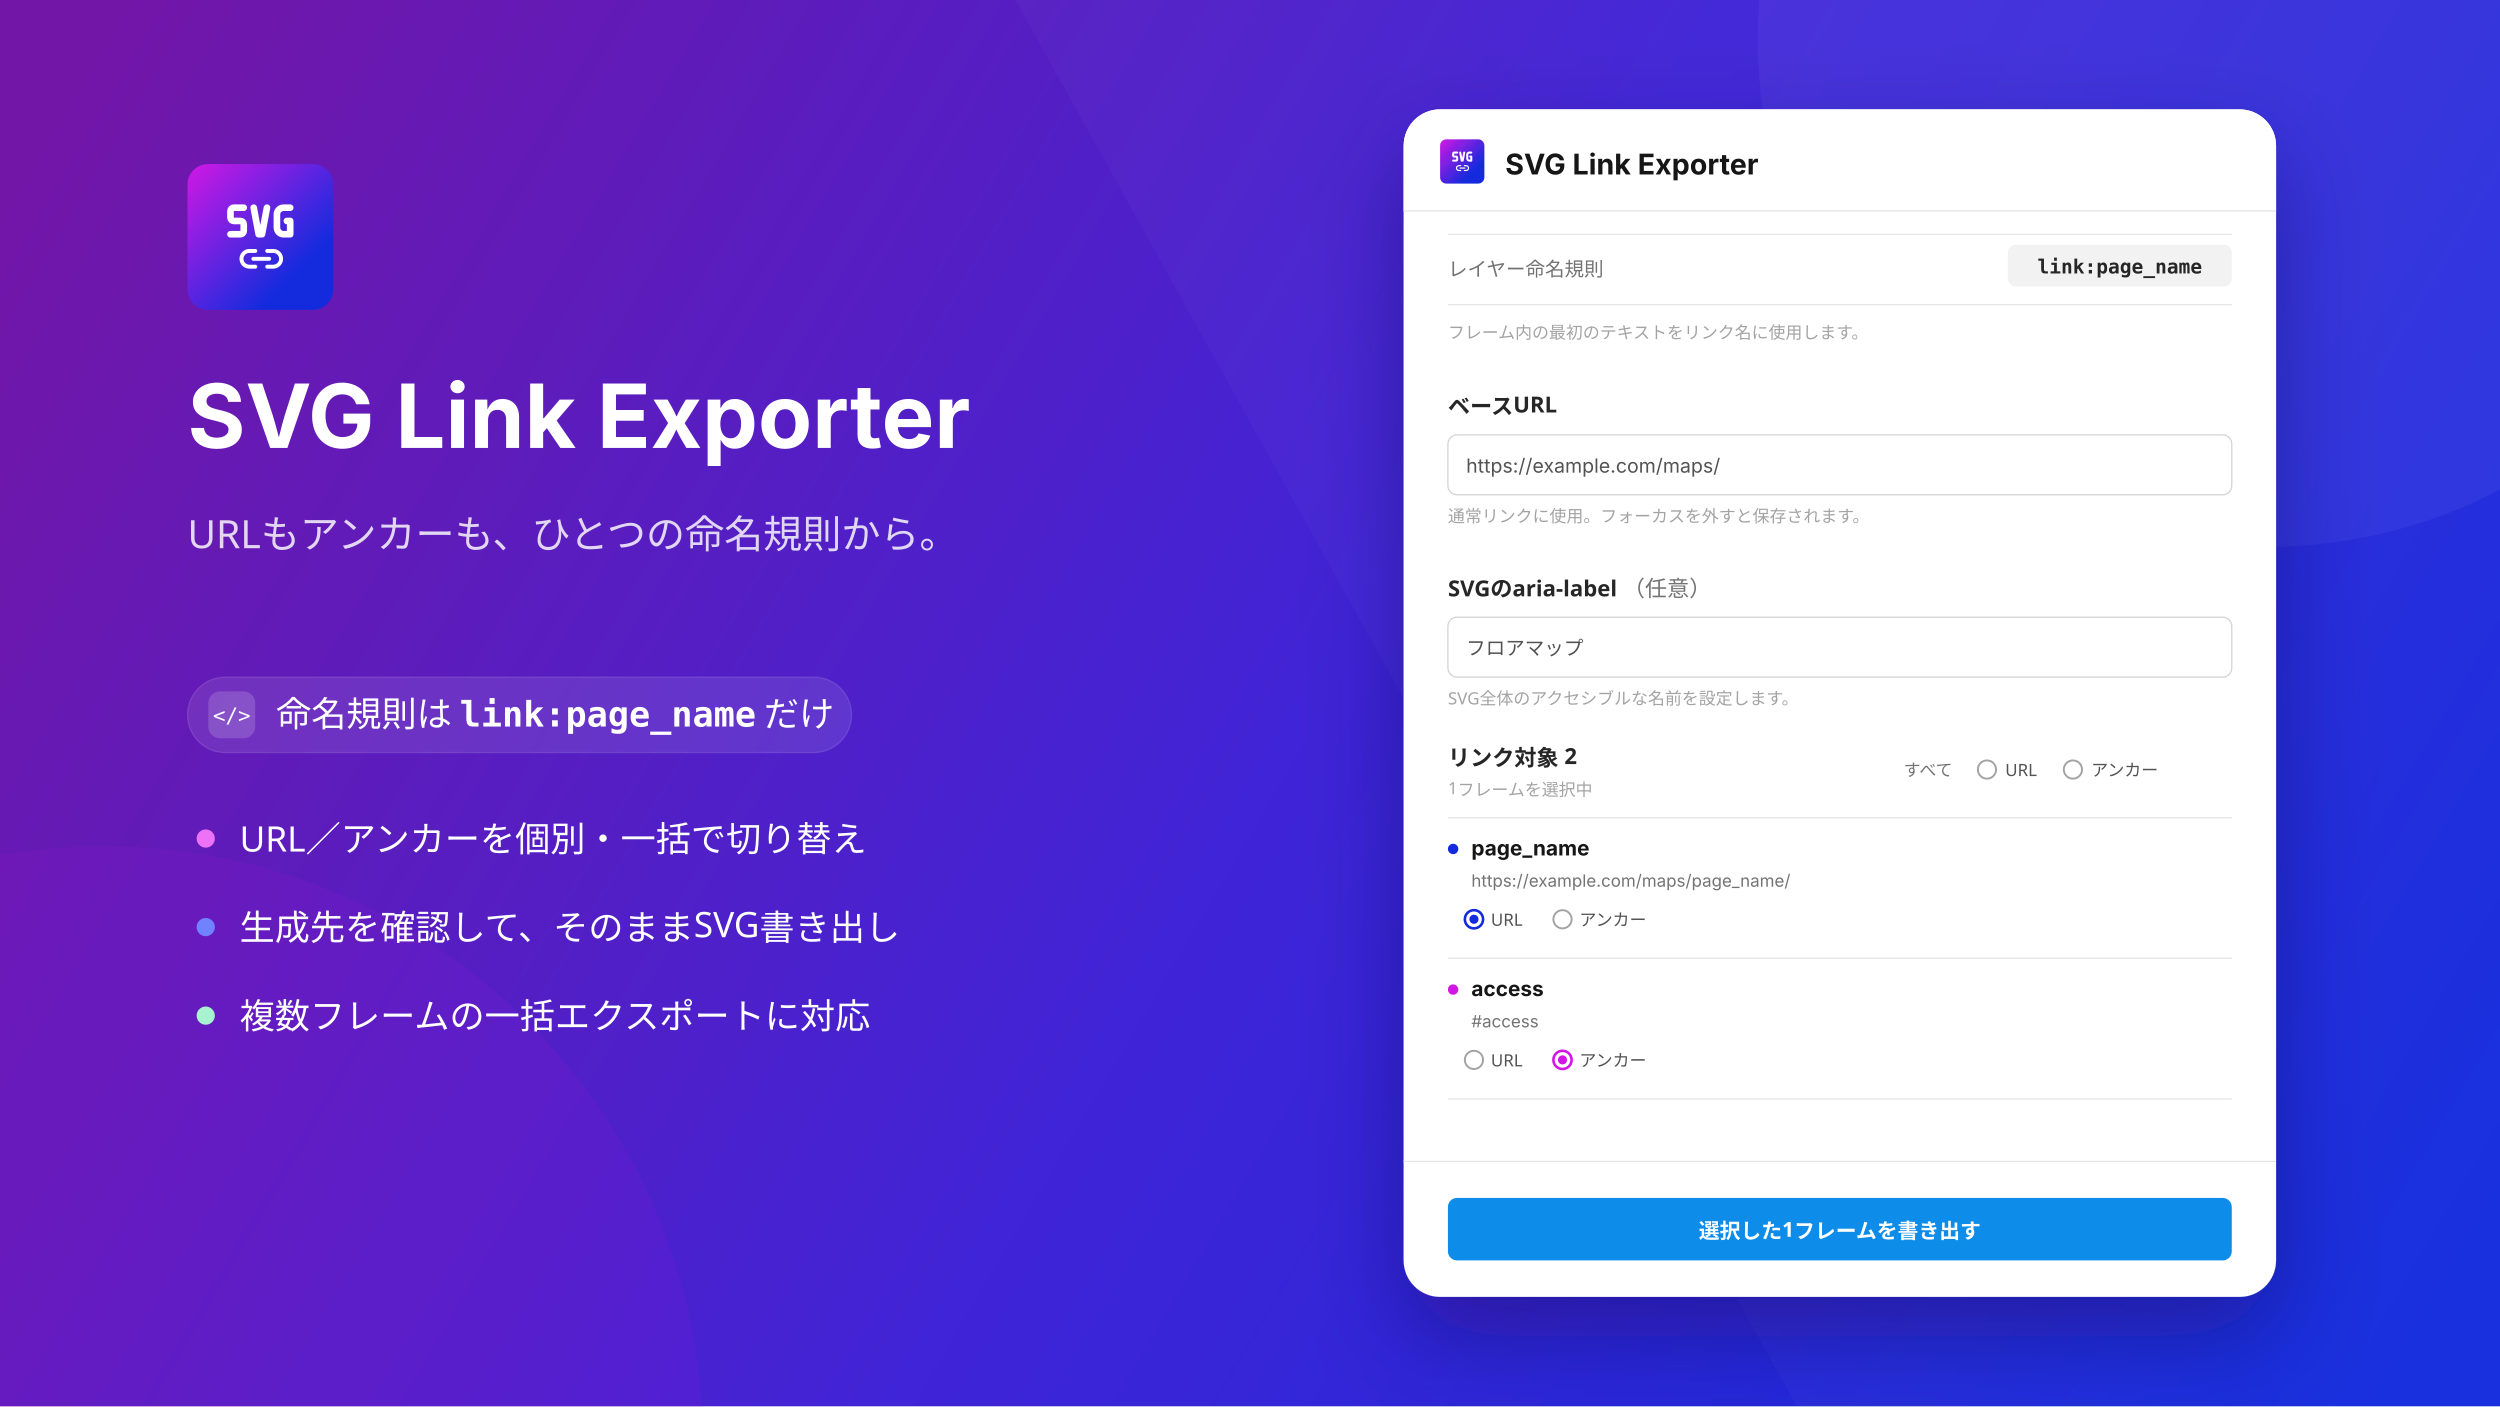
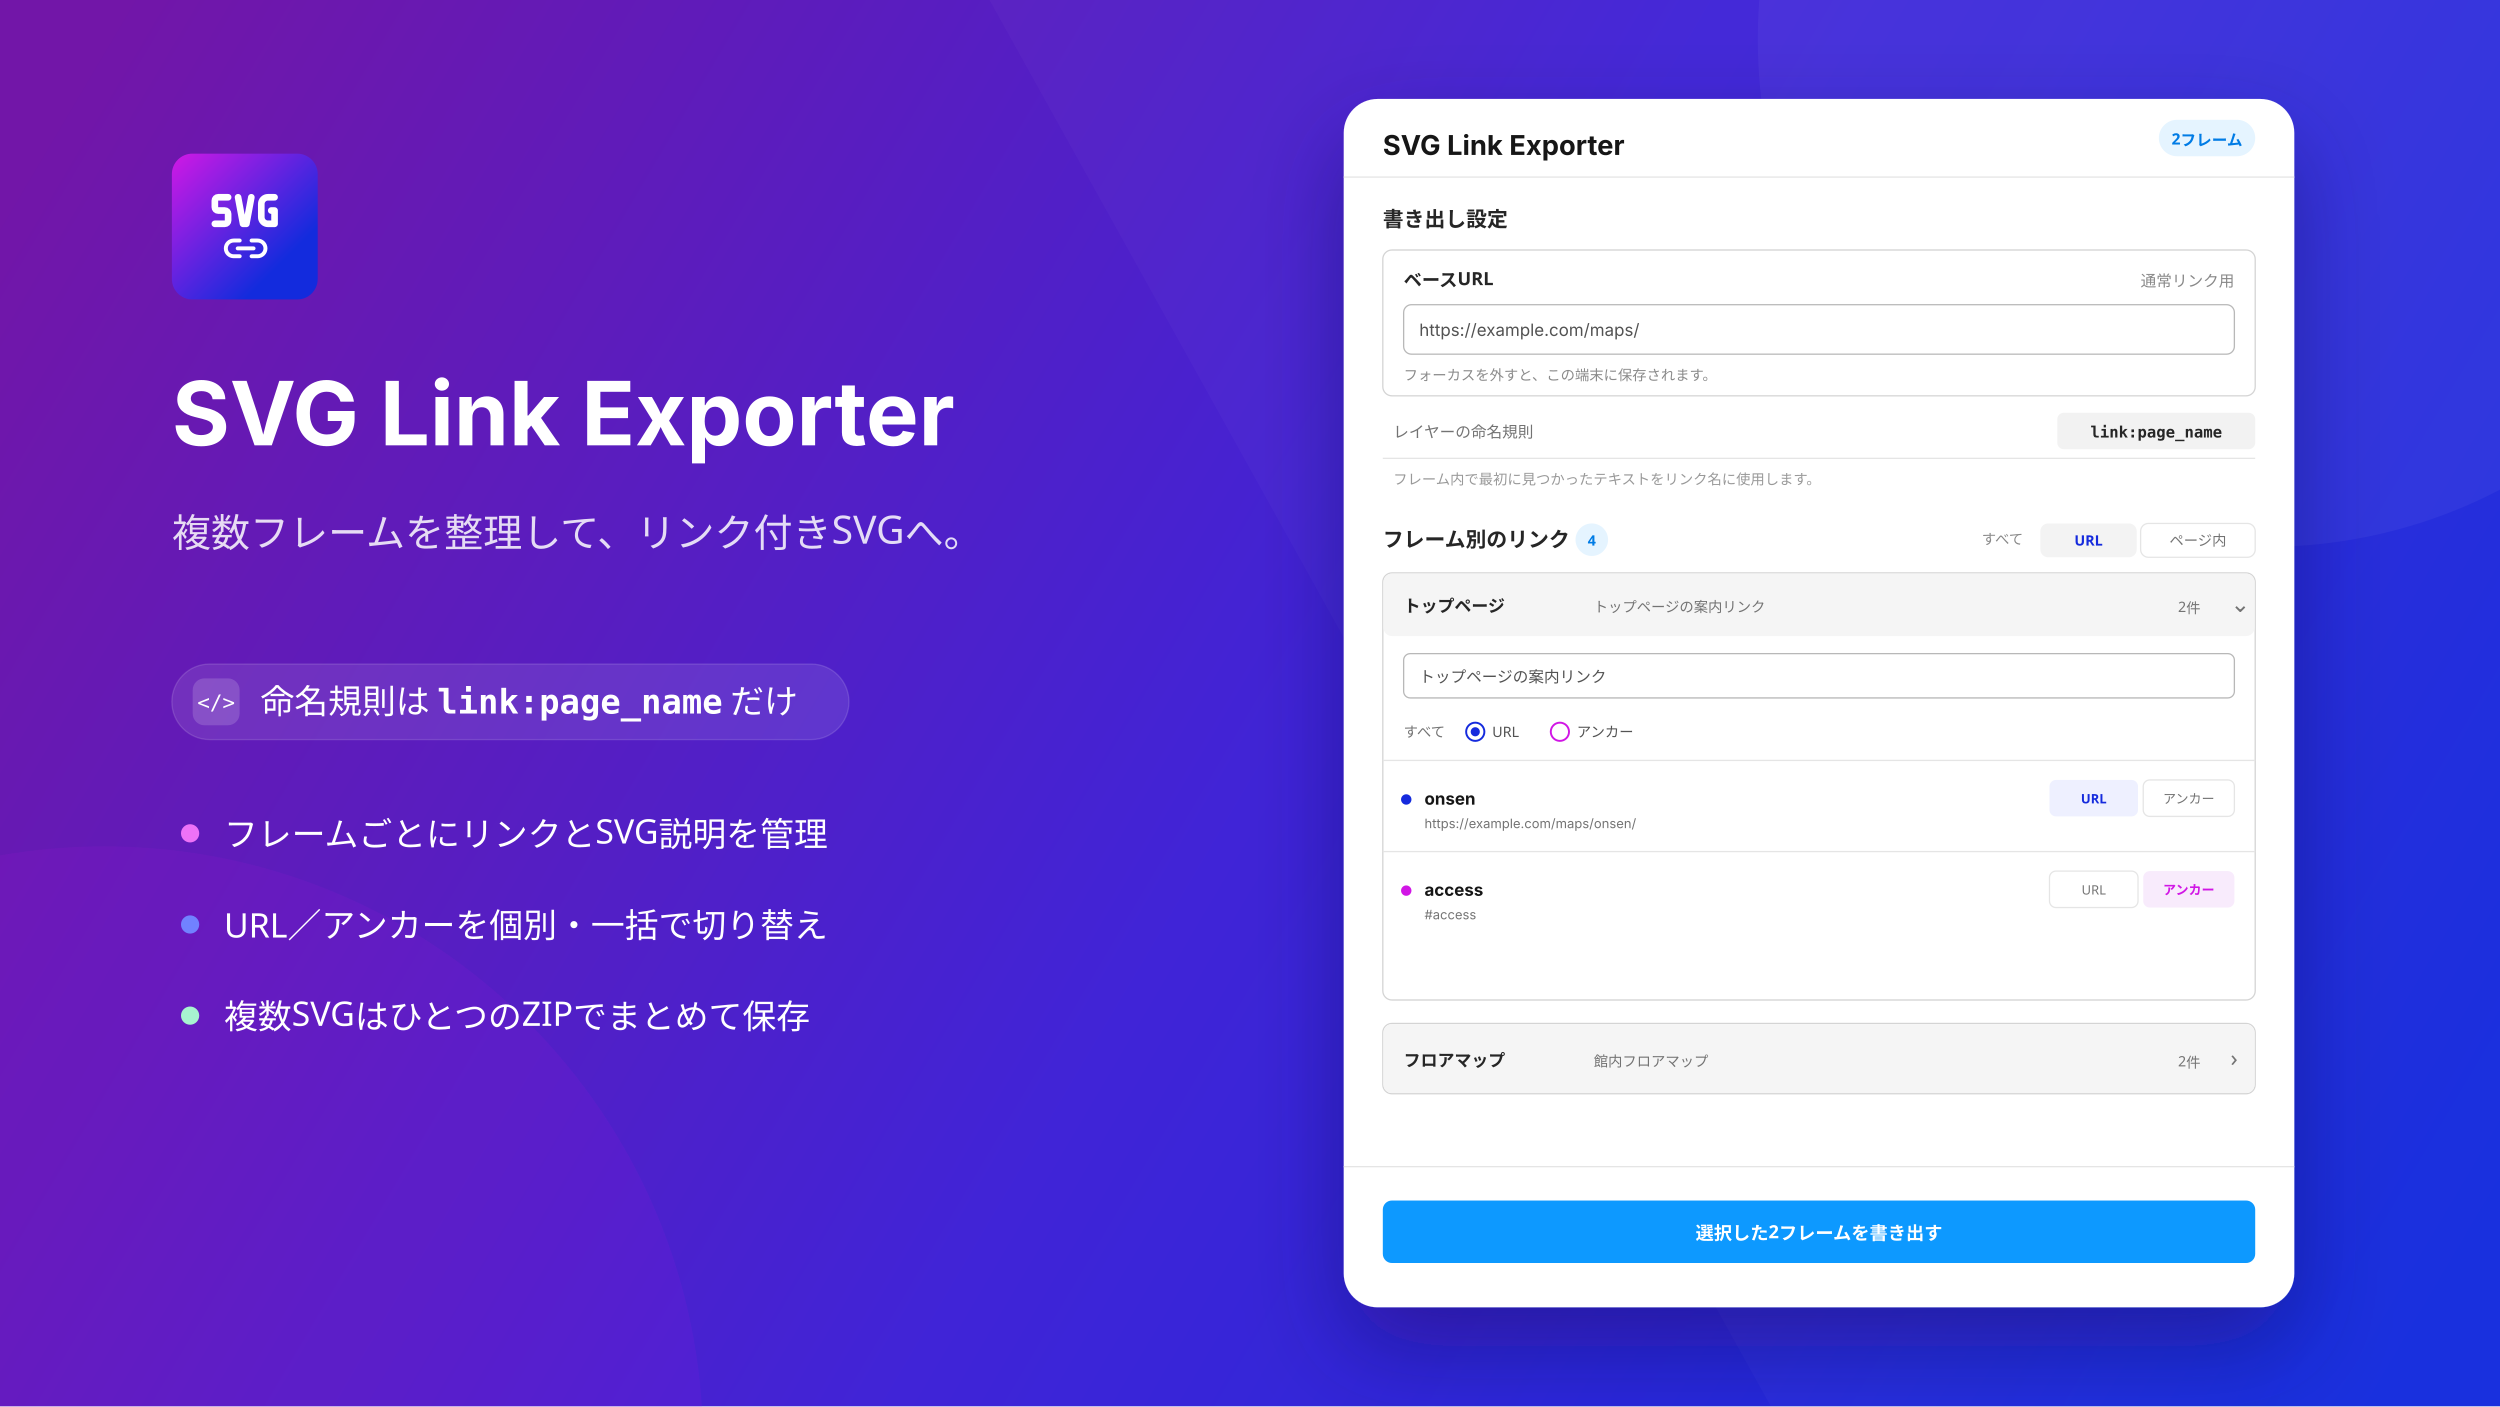
<svg xmlns="http://www.w3.org/2000/svg" width="1920" height="1080" viewBox="0 0 1920 1080" fill="none">
  <defs>
    <linearGradient id="bg" x1="80" y1="20" x2="1840" y2="1060" gradientUnits="userSpaceOnUse">
      <stop stop-color="#7216A8" />
      <stop offset="0.52" stop-color="#4024D7" />
      <stop offset="1" stop-color="#132BDD" />
    </linearGradient>
-     <filter id="shadow" x="-20%" y="-20%" width="140%" height="150%">
-       <feDropShadow dx="0" dy="30" stdDeviation="36" flood-color="#160C45" flood-opacity="0.38" />
-     </filter>
    <linearGradient id="icon-bg" x1="0" y1="0" x2="128" y2="128" gradientUnits="userSpaceOnUse">
      <stop stop-color="#D118E5" />
      <stop offset="0.75" stop-color="#132BDD" />
    </linearGradient>
+     <filter id="shadow" x="-20%" y="-20%" width="140%" height="150%">
+       <feDropShadow dx="0" dy="30" stdDeviation="36" flood-color="#160C45" flood-opacity="0.38" />
+     </filter>
    <symbol id="app-icon" viewBox="0 0 128 128">
      <rect width="128" height="128" rx="18" fill="url(#icon-bg)" />
      <path transform="translate(0 -2)" d="M90.127 40.294H84.303C82.759 40.294 81.278 40.908 80.185 42C79.093 43.092 78.48 44.573 78.48 46.118V57.765C78.48 59.309 79.093 60.79 80.185 61.883C81.278 62.975 82.759 63.588 84.303 63.588H90.127V51.941H87.215M49.362 40.294H40.627C39.855 40.294 39.114 40.601 38.568 41.147C38.022 41.693 37.715 42.434 37.715 43.206V49.029C37.715 49.802 38.022 50.542 38.568 51.088C39.114 51.634 39.855 51.941 40.627 51.941H46.45C47.222 51.941 47.963 52.248 48.509 52.794C49.055 53.34 49.362 54.081 49.362 54.853V60.676C49.362 61.449 49.055 62.189 48.509 62.735C47.963 63.282 47.222 63.588 46.45 63.588H37.715M58.097 40.294L62.465 63.588H65.377L69.744 40.294" stroke="white" stroke-width="5.824" stroke-linecap="round" stroke-linejoin="round" />
      <path transform="translate(0 2)" fill-rule="evenodd" clip-rule="evenodd" d="M54.312 75.979C52.928 75.979 51.601 76.525 50.623 77.496C49.645 78.468 49.095 79.786 49.095 81.16C49.095 82.535 49.645 83.853 50.623 84.825C51.601 85.796 52.928 86.342 54.312 86.342H59.53C59.991 86.342 60.433 86.524 60.759 86.848C61.086 87.172 61.269 87.611 61.269 88.07C61.269 88.528 61.086 88.967 60.759 89.291C60.433 89.615 59.991 89.797 59.53 89.797H54.312C52.006 89.797 49.794 88.887 48.163 87.267C46.533 85.648 45.617 83.451 45.617 81.16C45.617 78.87 46.533 76.673 48.163 75.054C49.794 73.434 52.006 72.524 54.312 72.524H59.53C59.991 72.524 60.433 72.706 60.759 73.03C61.086 73.354 61.269 73.793 61.269 74.251C61.269 74.709 61.086 75.149 60.759 75.473C60.433 75.797 59.991 75.979 59.53 75.979H54.312ZM56.051 81.16C56.051 80.702 56.234 80.263 56.561 79.939C56.887 79.615 57.329 79.433 57.79 79.433H71.704C72.165 79.433 72.607 79.615 72.933 79.939C73.259 80.263 73.443 80.702 73.443 81.16C73.443 81.618 73.259 82.058 72.933 82.382C72.607 82.706 72.165 82.888 71.704 82.888H57.79C57.329 82.888 56.887 82.706 56.561 82.382C56.234 82.058 56.051 81.618 56.051 81.16ZM69.964 72.524C69.503 72.524 69.061 72.706 68.735 73.03C68.409 73.354 68.225 73.793 68.225 74.251C68.225 74.709 68.409 75.149 68.735 75.473C69.061 75.797 69.503 75.979 69.964 75.979H75.182C76.566 75.979 77.893 76.525 78.871 77.496C79.85 78.468 80.399 79.786 80.399 81.16C80.399 82.535 79.85 83.853 78.871 84.825C77.893 85.796 76.566 86.342 75.182 86.342H69.964C69.503 86.342 69.061 86.524 68.735 86.848C68.409 87.172 68.225 87.611 68.225 88.07C68.225 88.528 68.409 88.967 68.735 89.291C69.061 89.615 69.503 89.797 69.964 89.797H75.182C77.488 89.797 79.7 88.887 81.331 87.267C82.961 85.648 83.877 83.451 83.877 81.16C83.877 78.87 82.961 76.673 81.331 75.054C79.7 73.434 77.488 72.524 75.182 72.524H69.964Z" fill="white" />
    </symbol>
  </defs>
  <rect width="1920" height="1080" fill="url(#bg)" />
  <circle cx="1740" cy="30" r="390" fill="white" fill-opacity="0.045" />
  <circle cx="80" cy="1110" r="460" fill="#D118E5" fill-opacity="0.08" />
-   <path d="M780 0L1920 0L1920 1080L1380 1080Z" fill="white" fill-opacity="0.025" />
-   <use href="#app-icon" x="144" y="126" width="112" height="112" />
-   <text x="144" y="344" fill="white" font-family="Inter, Arial, sans-serif" font-size="68" font-weight="750">SVG Link Exporter</text>
-   <text x="144" y="421" fill="white" fill-opacity="0.82" font-family="Noto Sans JP, Hiragino Sans, sans-serif" font-size="30" font-weight="500">URLもアンカーも、ひとつの命名規則から。</text>
-   <g font-family="Noto Sans JP, Hiragino Sans, sans-serif" font-size="27" fill="white">
-     <g transform="translate(144 520)">
-       <rect width="510" height="58" rx="29" fill="white" fill-opacity="0.1" stroke="white" stroke-opacity="0.12" />
+   <path d="M760 0H1920V1080H1360Z" fill="white" fill-opacity="0.025" />
+   <use href="#app-icon" x="132" y="118" width="112" height="112" />
+   <text x="132" y="342" fill="white" font-family="Inter, Arial, sans-serif" font-size="68" font-weight="750">SVG Link Exporter</text>
+   <text x="132" y="420" fill="white" fill-opacity="0.84" font-family="Noto Sans JP, Hiragino Sans, sans-serif" font-size="30" font-weight="500">複数フレームを整理して、リンク付きSVGへ。</text>
+   <g font-family="Noto Sans JP, Hiragino Sans, sans-serif" font-size="26" fill="white">
+     <g transform="translate(132 510)">
+       <rect width="520" height="58" rx="29" fill="white" fill-opacity="0.1" stroke="white" stroke-opacity="0.14" />
      <rect x="16" y="11" width="36" height="36" rx="9" fill="white" fill-opacity="0.16" />
      <text x="34" y="35" text-anchor="middle" font-family="Roboto Mono, monospace" font-size="16">&lt;/&gt;</text>
      <text x="68" y="38">命名規則は <tspan font-family="Roboto Mono, monospace" font-weight="700">link:page_name</tspan> だけ</text>
    </g>
-     <circle cx="158" cy="644" r="7" fill="#ED72F7" />
-     <text x="184" y="654">URL／アンカーを個別・一括で切り替え</text>
-     <circle cx="158" cy="712" r="7" fill="#7182FF" />
-     <text x="184" y="722">生成先を確認して、そのままSVG書き出し</text>
-     <circle cx="158" cy="780" r="7" fill="#A7F3D0" />
-     <text x="184" y="790">複数フレームの一括エクスポートに対応</text>
+     <circle cx="146" cy="640" r="7" fill="#ED72F7" />
+     <text x="172" y="650">フレームごとにリンクとSVG説明を管理</text>
+     <circle cx="146" cy="710" r="7" fill="#7182FF" />
+     <text x="172" y="720">URL／アンカーを個別・一括で切り替え</text>
+     <circle cx="146" cy="780" r="7" fill="#A7F3D0" />
+     <text x="172" y="790">複数SVGはひとつのZIPでまとめて保存</text>
  </g>
-   <g transform="translate(1078 84)" filter="url(#shadow)">
-     <rect width="670" height="912" rx="28" fill="#FFFFFF" />
-     <g transform="translate(0 0)">
-       <path d="M28 0H642A28 28 0 0 1 670 28V78H0V28A28 28 0 0 1 28 0Z" fill="#FFFFFF" />
-       <line y1="78" x2="670" y2="78" stroke="#E5E5E5" />
-       <use href="#app-icon" x="28" y="23" width="34" height="34" />
-       <text x="78" y="50" fill="#171717" font-family="Inter, Arial, sans-serif" font-size="22" font-weight="700">SVG Link Exporter</text>
-     </g>
-     <g transform="translate(34 108)" font-family="Noto Sans JP, Hiragino Sans, sans-serif">
-       <line y1="-12" x2="602" y2="-12" stroke="#E5E5E5" />
-       <text y="20" fill="#737373" font-size="15">レイヤー命名規則</text>
-       <rect x="430" y="-4" width="172" height="32" rx="6" fill="#F2F2F2" />
-       <text x="516" y="18" text-anchor="middle" fill="#262626" font-family="Roboto Mono, monospace" font-size="15" font-weight="600">link:page_name</text>
-       <line y1="42" x2="602" y2="42" stroke="#E5E5E5" />
-       <text y="68" fill="#A3A3A3" font-size="13">フレーム内の最初のテキストをリンク名に使用します。</text>
-     </g>
-     <g transform="translate(34 214)" font-family="Noto Sans JP, Hiragino Sans, sans-serif">
-       <text y="20" fill="#262626" font-size="17" font-weight="700">ベースURL</text>
-       <rect y="36" width="602" height="46" rx="7" fill="white" stroke="#D4D4D4" />
-       <text x="14" y="65" fill="#525252" font-family="Inter, Arial, sans-serif" font-size="15">https://example.com/maps/</text>
-       <text y="103" fill="#A3A3A3" font-size="13">通常リンクに使用。フォーカスを外すと保存されます。</text>
-     </g>
-     <g transform="translate(34 354)" font-family="Noto Sans JP, Hiragino Sans, sans-serif">
-       <text y="20" fill="#262626" font-size="17" font-weight="700">SVGのaria-label <tspan fill="#737373" font-weight="400">（任意）</tspan>
-       </text>
-       <rect y="36" width="602" height="46" rx="7" fill="white" stroke="#D4D4D4" />
-       <text x="14" y="65" fill="#525252" font-size="15">フロアマップ</text>
-       <text y="103" fill="#A3A3A3" font-size="13">SVG全体のアクセシブルな名前を設定します。</text>
-     </g>
-     <g transform="translate(34 484)" font-family="Noto Sans JP, Hiragino Sans, sans-serif">
-       <text y="20" fill="#262626" font-size="17" font-weight="700">リンク対象 2</text>
-       <text y="42" fill="#A3A3A3" font-size="13">1フレームを選択中</text>
-       <text x="350" y="28" fill="#737373" font-size="13">すべて</text>
-       <circle cx="414" cy="23" r="7" fill="white" stroke="#A3A3A3" stroke-width="1.5" />
-       <text x="428" y="28" fill="#525252" font-size="13">URL</text>
-       <circle cx="480" cy="23" r="7" fill="white" stroke="#A3A3A3" stroke-width="1.5" />
-       <text x="494" y="28" fill="#525252" font-size="13">アンカー</text>
-       <line y1="60" x2="602" y2="60" stroke="#E5E5E5" />
-       <g transform="translate(0 80)">
-         <circle cx="4" cy="4" r="4" fill="#132BDD" />
-         <text x="18" y="9" fill="#171717" font-family="Inter, Arial, sans-serif" font-size="16" font-weight="700">page_name</text>
-         <text x="18" y="33" fill="#737373" font-family="Inter, Arial, sans-serif" font-size="13">https://example.com/maps/page_name/</text>
-         <circle cx="20" cy="58" r="7" fill="white" stroke="#132BDD" stroke-width="2" />
-         <circle cx="20" cy="58" r="3.5" fill="#132BDD" />
-         <text x="33" y="63" fill="#525252" font-size="13">URL</text>
-         <circle cx="88" cy="58" r="7" fill="white" stroke="#A3A3A3" stroke-width="1.5" />
-         <text x="101" y="63" fill="#525252" font-size="13">アンカー</text>
-       </g>
-       <line y1="168" x2="602" y2="168" stroke="#E5E5E5" />
-       <g transform="translate(0 188)">
-         <circle cx="4" cy="4" r="4" fill="#D118E5" />
-         <text x="18" y="9" fill="#171717" font-family="Inter, Arial, sans-serif" font-size="16" font-weight="700">access</text>
-         <text x="18" y="33" fill="#737373" font-family="Inter, Arial, sans-serif" font-size="13">#access</text>
-         <circle cx="20" cy="58" r="7" fill="white" stroke="#A3A3A3" stroke-width="1.5" />
-         <text x="33" y="63" fill="#525252" font-size="13">URL</text>
-         <circle cx="88" cy="58" r="7" fill="white" stroke="#D118E5" stroke-width="2" />
-         <circle cx="88" cy="58" r="3.5" fill="#D118E5" />
-         <text x="101" y="63" fill="#525252" font-size="13">アンカー</text>
-       </g>
-       <line y1="276" x2="602" y2="276" stroke="#E5E5E5" />
-     </g>
-     <g transform="translate(0 808)" font-family="Noto Sans JP, Hiragino Sans, sans-serif">
-       <line x2="670" stroke="#E5E5E5" />
-       <rect x="34" y="28" width="602" height="48" rx="7" fill="#0C8CE9" />
-       <text x="335" y="59" text-anchor="middle" fill="white" font-size="16" font-weight="700">選択した1フレームを書き出す</text>
+   <g transform="translate(1032 76)" filter="url(#shadow)">
+     <rect width="730" height="928" rx="26" fill="#FFFFFF" />
+     <g font-family="Noto Sans JP, Hiragino Sans, sans-serif">
+       <text x="30" y="43" fill="#171717" font-family="Inter, Arial, sans-serif" font-size="21" font-weight="700">SVG Link Exporter</text>
+       <rect x="626" y="16" width="74" height="28" rx="14" fill="#E5F4FF" />
+       <text x="663" y="35" text-anchor="middle" fill="#007BE5" font-size="12" font-weight="700">2フレーム</text>
+       <line y1="60" x2="730" y2="60" stroke="#E5E5E5" />
+       <text x="30" y="98" fill="#262626" font-size="16" font-weight="700">書き出し設定</text>
+       <rect x="30" y="116" width="670" height="112" rx="7" fill="white" stroke="#D4D4D4" />
+       <text x="46" y="144" fill="#262626" font-size="14" font-weight="700">ベースURL</text>
+       <text x="684" y="144" text-anchor="end" fill="#888888" font-size="12">通常リンク用</text>
+       <rect x="46" y="158" width="638" height="38" rx="6" fill="white" stroke="#B8B8B8" />
+       <text x="58" y="182" fill="#525252" font-family="Inter, Arial, sans-serif" font-size="13">https://example.com/maps/</text>
+       <text x="46" y="216" fill="#8A8A8A" font-size="11">フォーカスを外すと、この端末に保存されます。</text>
+       <text x="38" y="260" fill="#737373" font-size="12">レイヤーの命名規則</text>
+       <rect x="548" y="241" width="152" height="28" rx="5" fill="#F2F2F2" />
+       <text x="624" y="260" text-anchor="middle" fill="#262626" font-family="Roboto Mono, monospace" font-size="12" font-weight="600">link:page_name</text>
+       <line x1="30" y1="276" x2="700" y2="276" stroke="#E5E5E5" />
+       <text x="38" y="296" fill="#999999" font-size="11">フレーム内で最初に見つかったテキストをリンク名に使用します。</text>
+       <text x="30" y="344" fill="#262626" font-size="16" font-weight="700">フレーム別のリンク</text>
+       <rect x="178" y="326" width="25" height="25" rx="12.5" fill="#E5F4FF" />
+       <text x="190.5" y="343" text-anchor="middle" fill="#007BE5" font-size="11" font-weight="700">4</text>
+       <text x="490" y="342" fill="#888888" font-size="11">すべて</text>
+       <rect x="535" y="326" width="74" height="26" rx="6" fill="#F3F3F3" />
+       <text x="572" y="343" text-anchor="middle" fill="#132BDD" font-size="11" font-weight="700">URL</text>
+       <rect x="612" y="326" width="88" height="26" rx="6" fill="#FFFFFF" stroke="#E5E5E5" />
+       <text x="656" y="343" text-anchor="middle" fill="#737373" font-size="11">ページ内</text>
+       <rect x="30" y="364" width="670" height="328" rx="7" fill="#FFFFFF" stroke="#D4D4D4" />
+       <rect x="30.5" y="364.5" width="669" height="48" rx="6.5" fill="#F5F5F5" />
+       <text x="46" y="394" fill="#262626" font-size="13" font-weight="700">トップページ</text>
+       <text x="192" y="394" fill="#737373" font-size="11">トップページの案内リンク</text>
+       <text x="658" y="394" text-anchor="end" fill="#737373" font-size="11">2件</text>
+       <text x="681" y="394" fill="#737373" font-size="18">⌄</text>
+       <rect x="46" y="426" width="638" height="34" rx="5" fill="#FFFFFF" stroke="#B8B8B8" />
+       <text x="58" y="448" fill="#525252" font-size="12">トップページの案内リンク</text>
+       <text x="46" y="490" fill="#737373" font-size="11">すべて</text>
+       <circle cx="101" cy="486" r="7" fill="white" stroke="#132BDD" stroke-width="1.5" />
+       <circle cx="101" cy="486" r="3.5" fill="#132BDD" />
+       <text x="114" y="490" fill="#525252" font-size="11">URL</text>
+       <circle cx="166" cy="486" r="7" fill="white" stroke="#D118E5" stroke-width="1.5" />
+       <text x="179" y="490" fill="#525252" font-size="11">アンカー</text>
+       <line x1="30" y1="508" x2="700" y2="508" stroke="#E5E5E5" />
+       <circle cx="48" cy="538" r="4" fill="#132BDD" />
+       <text x="62" y="542" fill="#171717" font-family="Inter, Arial, sans-serif" font-size="13" font-weight="700">onsen</text>
+       <text x="62" y="560" fill="#737373" font-family="Inter, Arial, sans-serif" font-size="10">https://example.com/maps/onsen/</text>
+       <rect x="542" y="523" width="68" height="28" rx="5" fill="#EEF0FF" />
+       <text x="576" y="541" text-anchor="middle" fill="#132BDD" font-size="10" font-weight="700">URL</text>
+       <rect x="614" y="523" width="70" height="28" rx="5" fill="#FFFFFF" stroke="#E5E5E5" />
+       <text x="649" y="541" text-anchor="middle" fill="#737373" font-size="10">アンカー</text>
+       <line x1="30" y1="578" x2="700" y2="578" stroke="#E5E5E5" />
+       <circle cx="48" cy="608" r="4" fill="#D118E5" />
+       <text x="62" y="612" fill="#171717" font-family="Inter, Arial, sans-serif" font-size="13" font-weight="700">access</text>
+       <text x="62" y="630" fill="#737373" font-family="Inter, Arial, sans-serif" font-size="10">#access</text>
+       <rect x="542" y="593" width="68" height="28" rx="5" fill="#FFFFFF" stroke="#E5E5E5" />
+       <text x="576" y="611" text-anchor="middle" fill="#737373" font-size="10">URL</text>
+       <rect x="614" y="593" width="70" height="28" rx="5" fill="#F8EBFC" />
+       <text x="649" y="611" text-anchor="middle" fill="#D118E5" font-size="10" font-weight="700">アンカー</text>
+       <rect x="30" y="710" width="670" height="54" rx="7" fill="#FFFFFF" stroke="#D4D4D4" />
+       <rect x="30.5" y="710.5" width="669" height="53" rx="6.5" fill="#F5F5F5" />
+       <text x="46" y="743" fill="#262626" font-size="13" font-weight="700">フロアマップ</text>
+       <text x="192" y="743" fill="#737373" font-size="11">館内フロアマップ</text>
+       <text x="658" y="743" text-anchor="end" fill="#737373" font-size="11">2件</text>
+       <text x="681" y="743" fill="#737373" font-size="18">›</text>
+       <line y1="820" x2="730" y2="820" stroke="#E5E5E5" />
+       <rect x="30" y="846" width="670" height="48" rx="7" fill="#0D99FF" />
+       <text x="365" y="876" text-anchor="middle" fill="white" font-size="14" font-weight="700">選択した2フレームを書き出す</text>
    </g>
  </g>
</svg>
